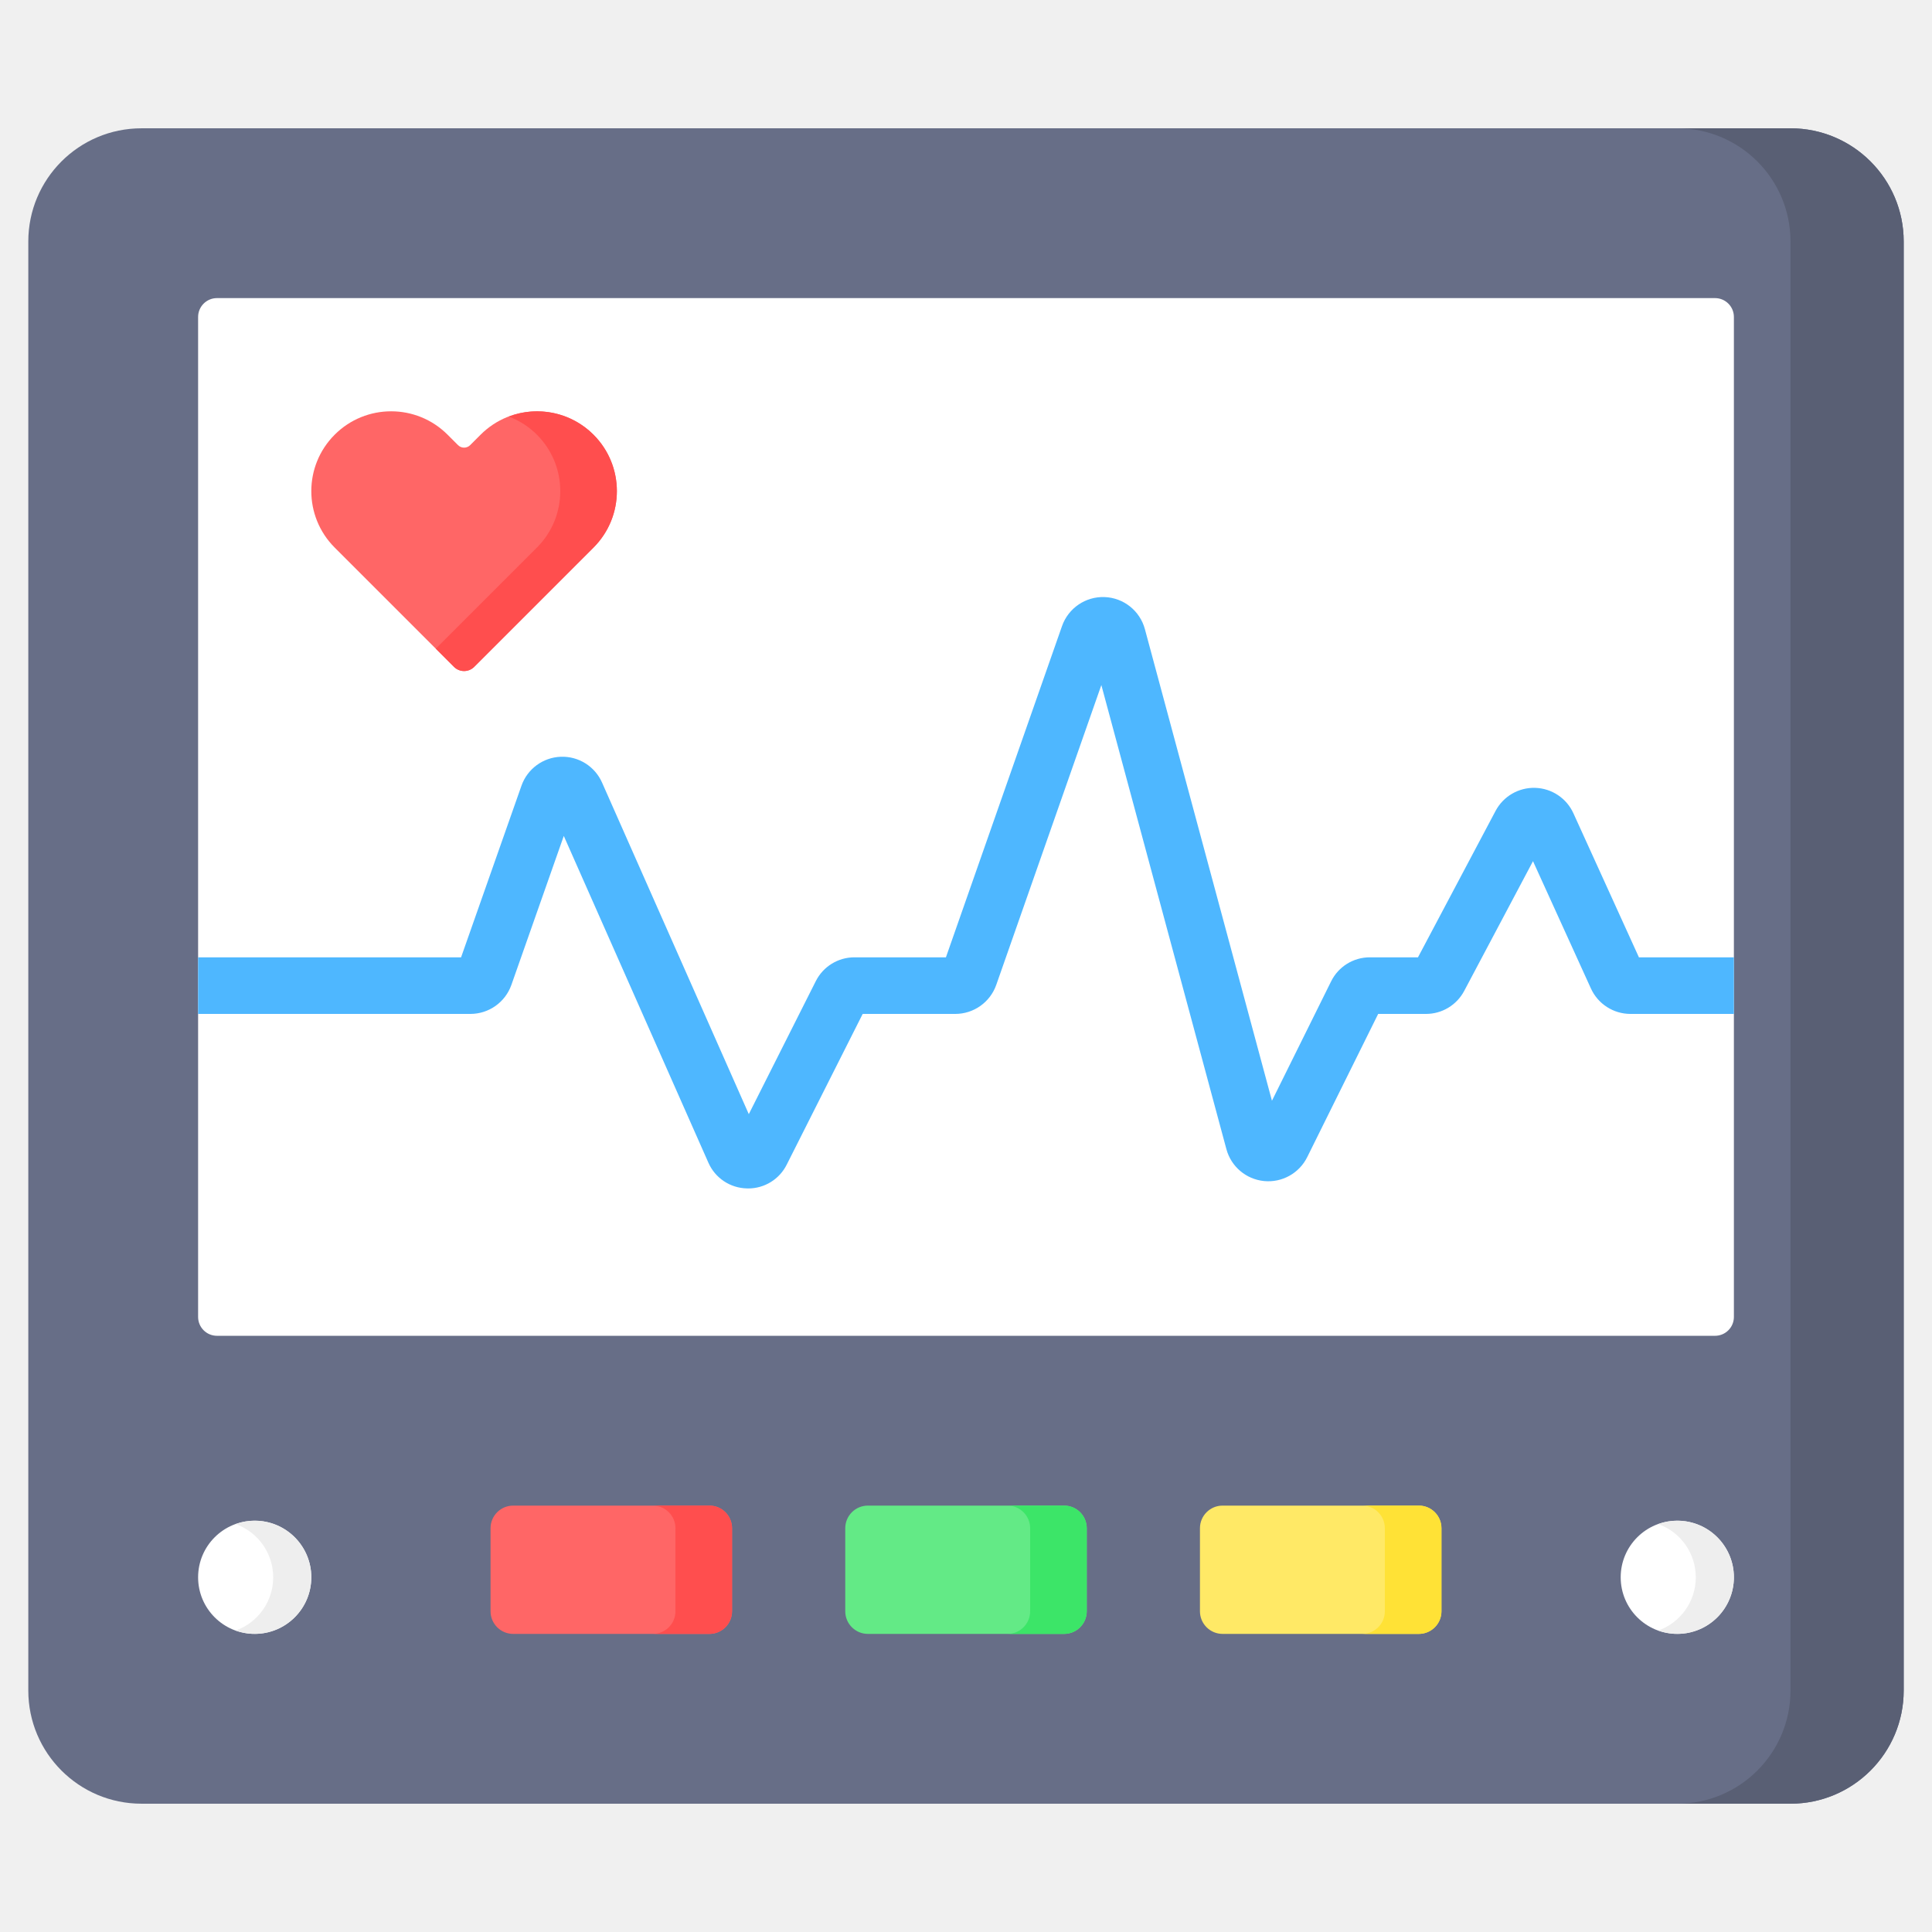
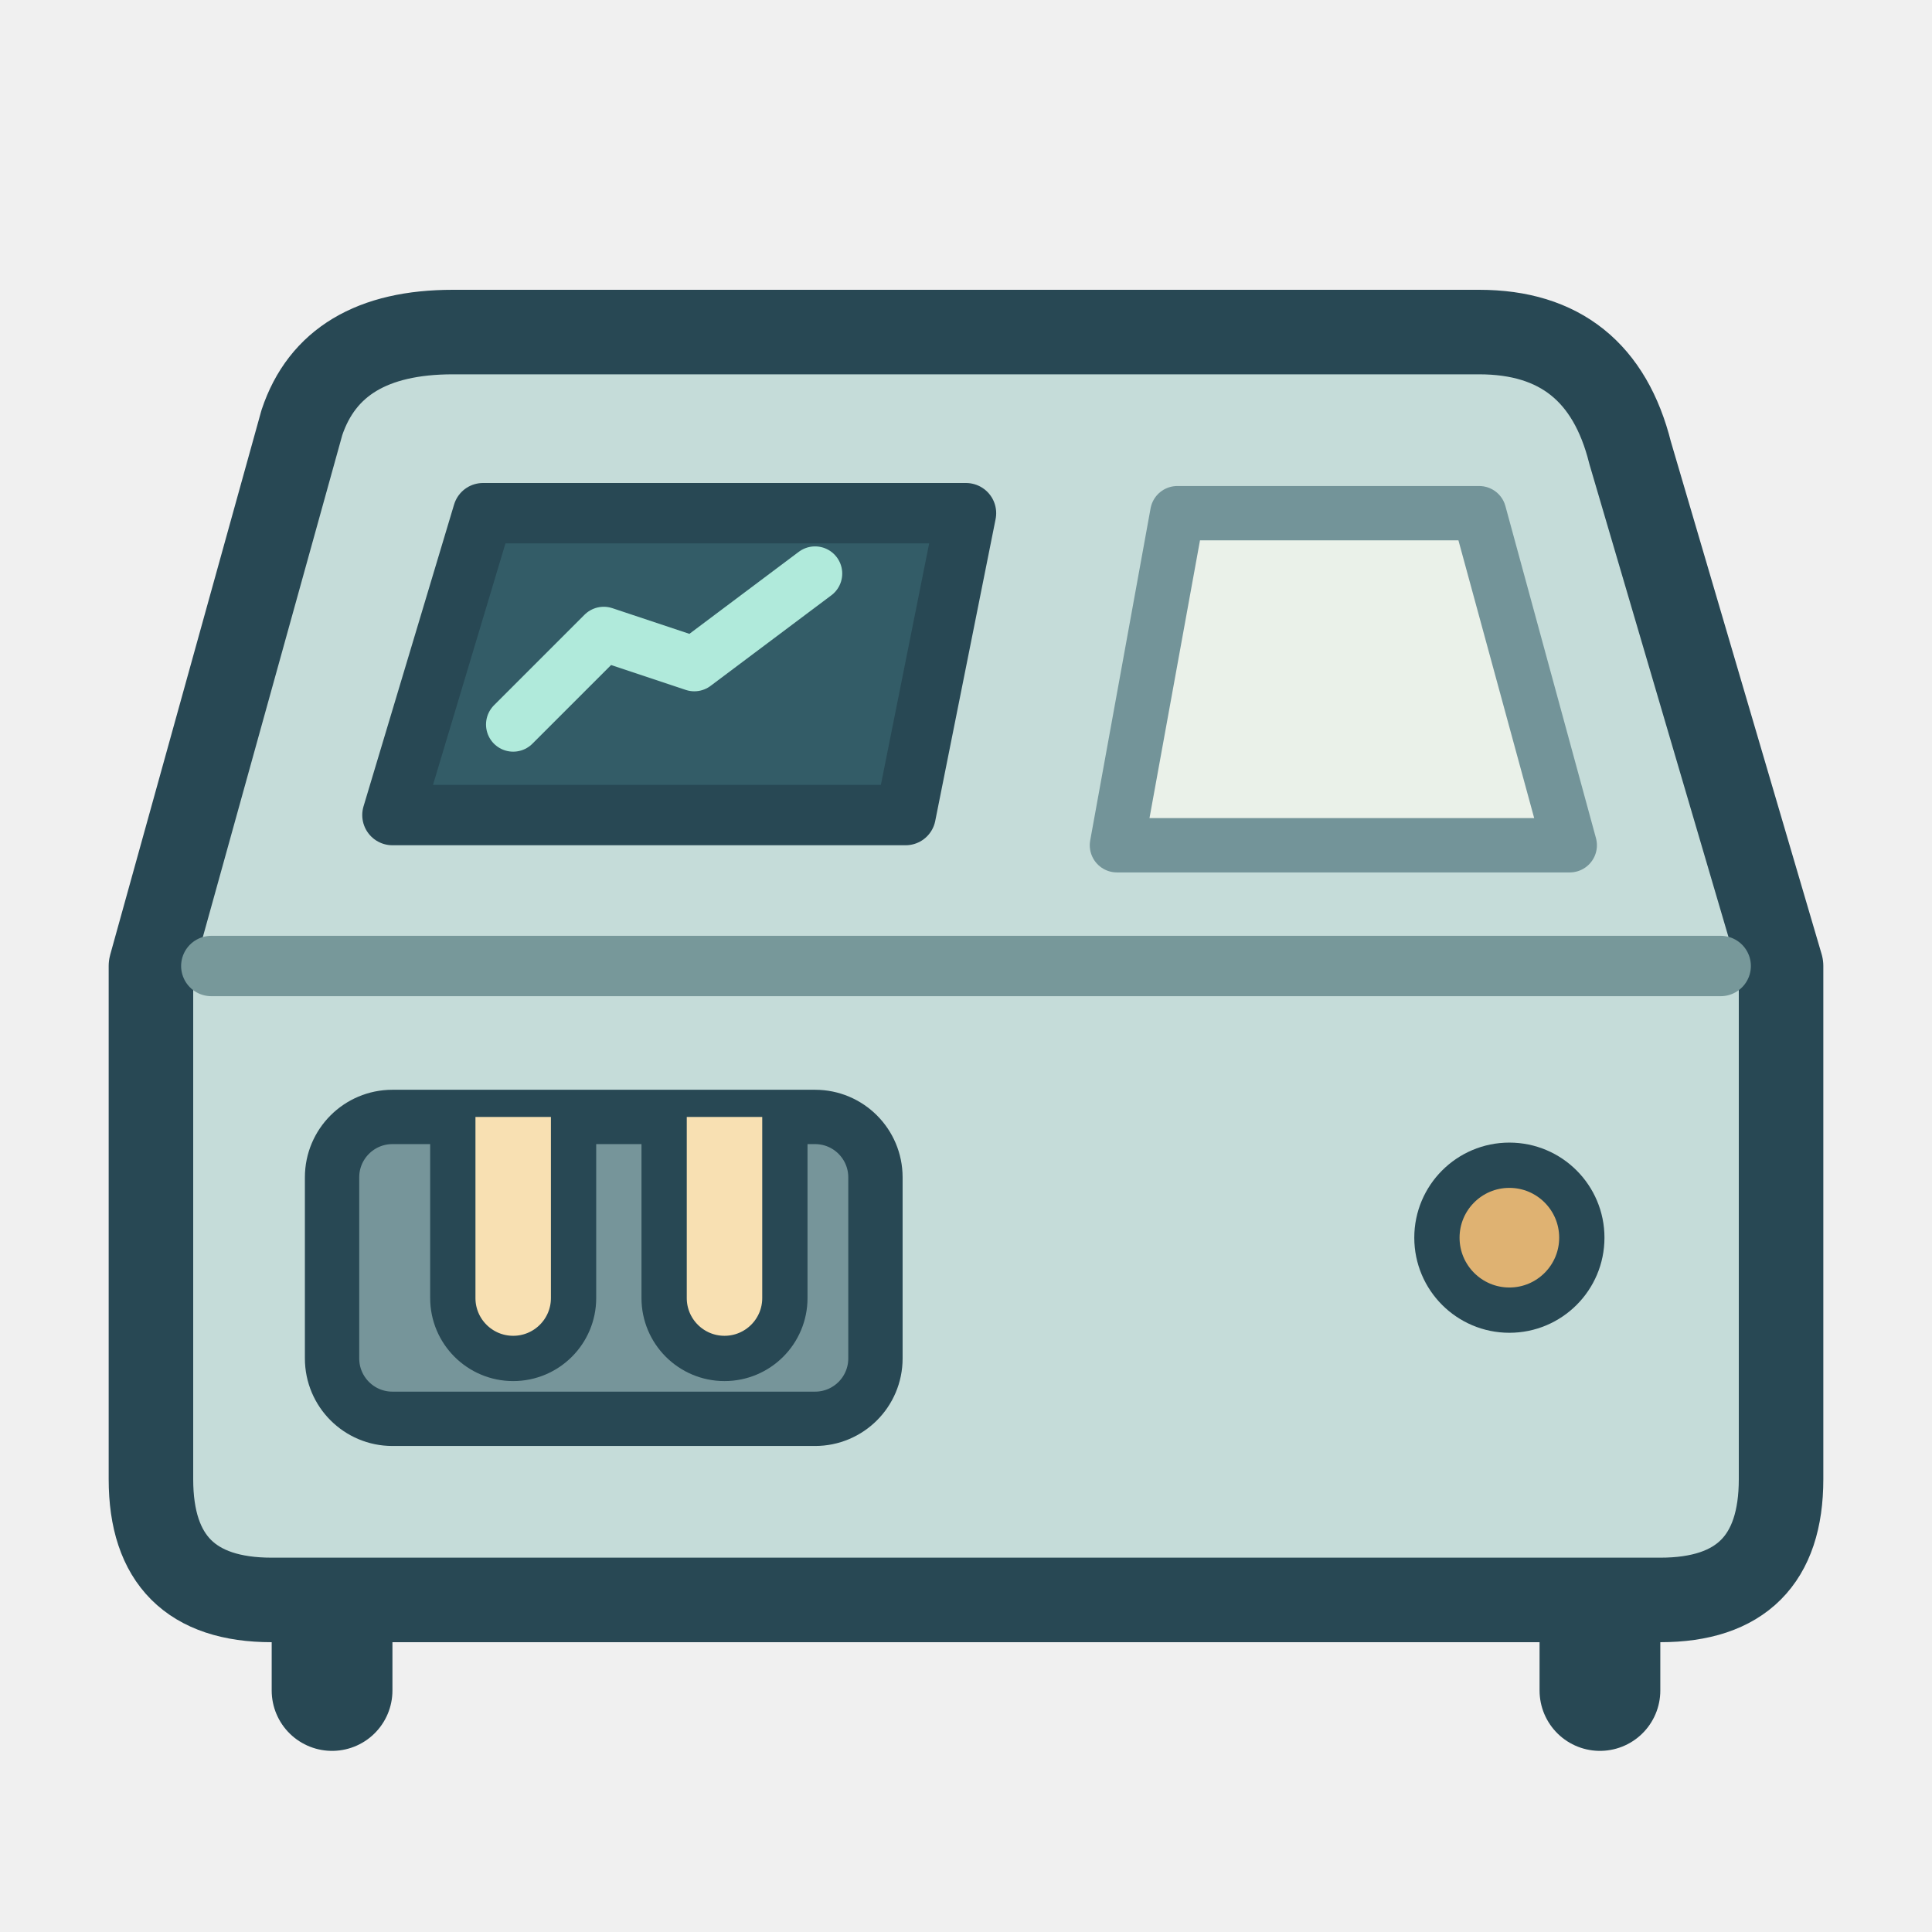
- <svg xmlns="http://www.w3.org/2000/svg" viewBox="0 0 512 512" id="cardiogram">
-   <rect width="497" height="444" x="7.5" y="34" fill="#676e87" rx="30" />
-   <path fill="#595f74" d="M474.5 34h-30a30 30 0 0 1 30 30v384a30 30 0 0 1-30 30h30a30 30 0 0 0 30-30V64a30 30 0 0 0-30-30Z" />
-   <rect width="407" height="275" x="52.5" y="79" fill="#fff" rx="5" />
-   <circle cx="444.5" cy="418" r="15" fill="#fff" />
-   <path fill="#eee" d="M444.5 403a14.938 14.938 0 0 0-5.048.89 14.98 14.98 0 0 1 0 28.22A14.994 14.994 0 1 0 444.5 403Z" />
-   <circle cx="67.5" cy="418" r="15" fill="#fff" />
-   <rect width="64" height="34" x="318" y="399" fill="#ffe966" rx="6" />
-   <path fill="#ffe236" d="M376 399h-15a6 6 0 0 1 6 6v22a6 6 0 0 1-6 6h15a6 6 0 0 0 6-6v-22a6 6 0 0 0-6-6Z" />
-   <rect width="64" height="34" x="224" y="399" fill="#63ea86" rx="6" />
-   <path fill="#3ce568" d="M282 399h-15a6 6 0 0 1 6 6v22a6 6 0 0 1-6 6h15a6 6 0 0 0 6-6v-22a6 6 0 0 0-6-6Z" />
-   <rect width="64" height="34" x="130" y="399" fill="#f66" rx="6" />
-   <path fill="#ff4e4e" d="M188 399h-15a6 6 0 0 1 6 6v22a6 6 0 0 1-6 6h15a6 6 0 0 0 6-6v-22a6 6 0 0 0-6-6Z" />
-   <path fill="#4eb7ff" d="M459.5 253.7v15h-27.43a11.526 11.526 0 0 1-10.46-6.74l-15.35-33.74-18.22 34.36a11.45 11.45 0 0 1-10.16 6.12h-12.65l-18.81 37.96a11.504 11.504 0 0 1-21.41-2.12l-33.14-122.99L264.02 261a11.522 11.522 0 0 1-10.86 7.7h-24.54l-20.12 39.92a11.387 11.387 0 0 1-10.25 6.33c-.1 0-.2 0-.3-.01a11.398 11.398 0 0 1-10.23-6.84l-38.31-86.57-13.89 39.49a11.528 11.528 0 0 1-10.85 7.68H52.5v-15h69.69l16-45.47a11.495 11.495 0 0 1 21.36-.84l38.89 87.87 17.75-35.24a11.455 11.455 0 0 1 10.27-6.32h24.22l30.77-87.79a11.504 11.504 0 0 1 21.96.82l33.67 124.98 15.67-31.62a11.425 11.425 0 0 1 10.3-6.39h12.73l20.56-38.8a11.498 11.498 0 0 1 20.63.63l17.36 38.17Z" />
-   <path fill="#f66" d="m121.38 117.964-2.767-2.768a21.154 21.154 0 0 0-29.917 0 21.154 21.154 0 0 0 0 29.917l4.377 4.376 27.235 27.235a3.792 3.792 0 0 0 5.363 0l27.235-27.235 4.377-4.376a21.154 21.154 0 0 0 0-29.917 21.154 21.154 0 0 0-29.917 0l-2.767 2.768a2.276 2.276 0 0 1-3.219 0Z" />
-   <path fill="#ff4e4e" d="M157.283 115.196a21.144 21.144 0 0 0-22.459-4.808 21.048 21.048 0 0 1 7.459 4.808 21.154 21.154 0 0 1 0 29.917l-26.794 26.793 4.819 4.818a3.792 3.792 0 0 0 5.363 0l31.612-31.611a21.154 21.154 0 0 0 0-29.917Z" />
-   <path fill="#eee" d="M67.5 403a14.938 14.938 0 0 0-5.048.89 14.98 14.98 0 0 1 0 28.22A14.994 14.994 0 1 0 67.5 403Z" />
+ <svg xmlns="http://www.w3.org/2000/svg" width="64" height="64" viewBox="0 0 64 64" role="img" aria-labelledby="title">
+   <g stroke="#284854" stroke-linecap="round" stroke-linejoin="round">
+     <path d="M11 51v5m42-5v5" stroke-width="4" />
+     <path d="M5 32l5-18q1-3 5-3h34q4 0 5 4l5 17v17q0 4-4 4H9q-4 0-4-4z" fill="#c5dcd9" stroke-width="2.8" />
+     <path d="M7 32h50" fill="none" stroke="#77989a" stroke-width="2" />
+     <path d="m16 17-3 10h17l2-10z" fill="#335c67" stroke-width="2" />
+     <path d="m17 24 3-3 3 1 4-3" fill="none" stroke="#b0eadb" stroke-width="1.8" />
+     <rect x="11" y="37" width="18" height="10" rx="2" fill="#76959a" stroke-width="1.8" />
+     <path d="M15 37v6a2 2 0 0 0 4 0v-6m3 0v6a2 2 0 0 0 4 0v-6" fill="#f8e0b2" stroke-width="1.5" />
+     <path d="M39 17h10l3 11H37z" fill="#eaf1e9" stroke="#739499" stroke-width="1.8" />
+     <circle cx="50" cy="41" r="2.4" fill="#dfb272" stroke-width="1.5" />
+   </g>
</svg>
